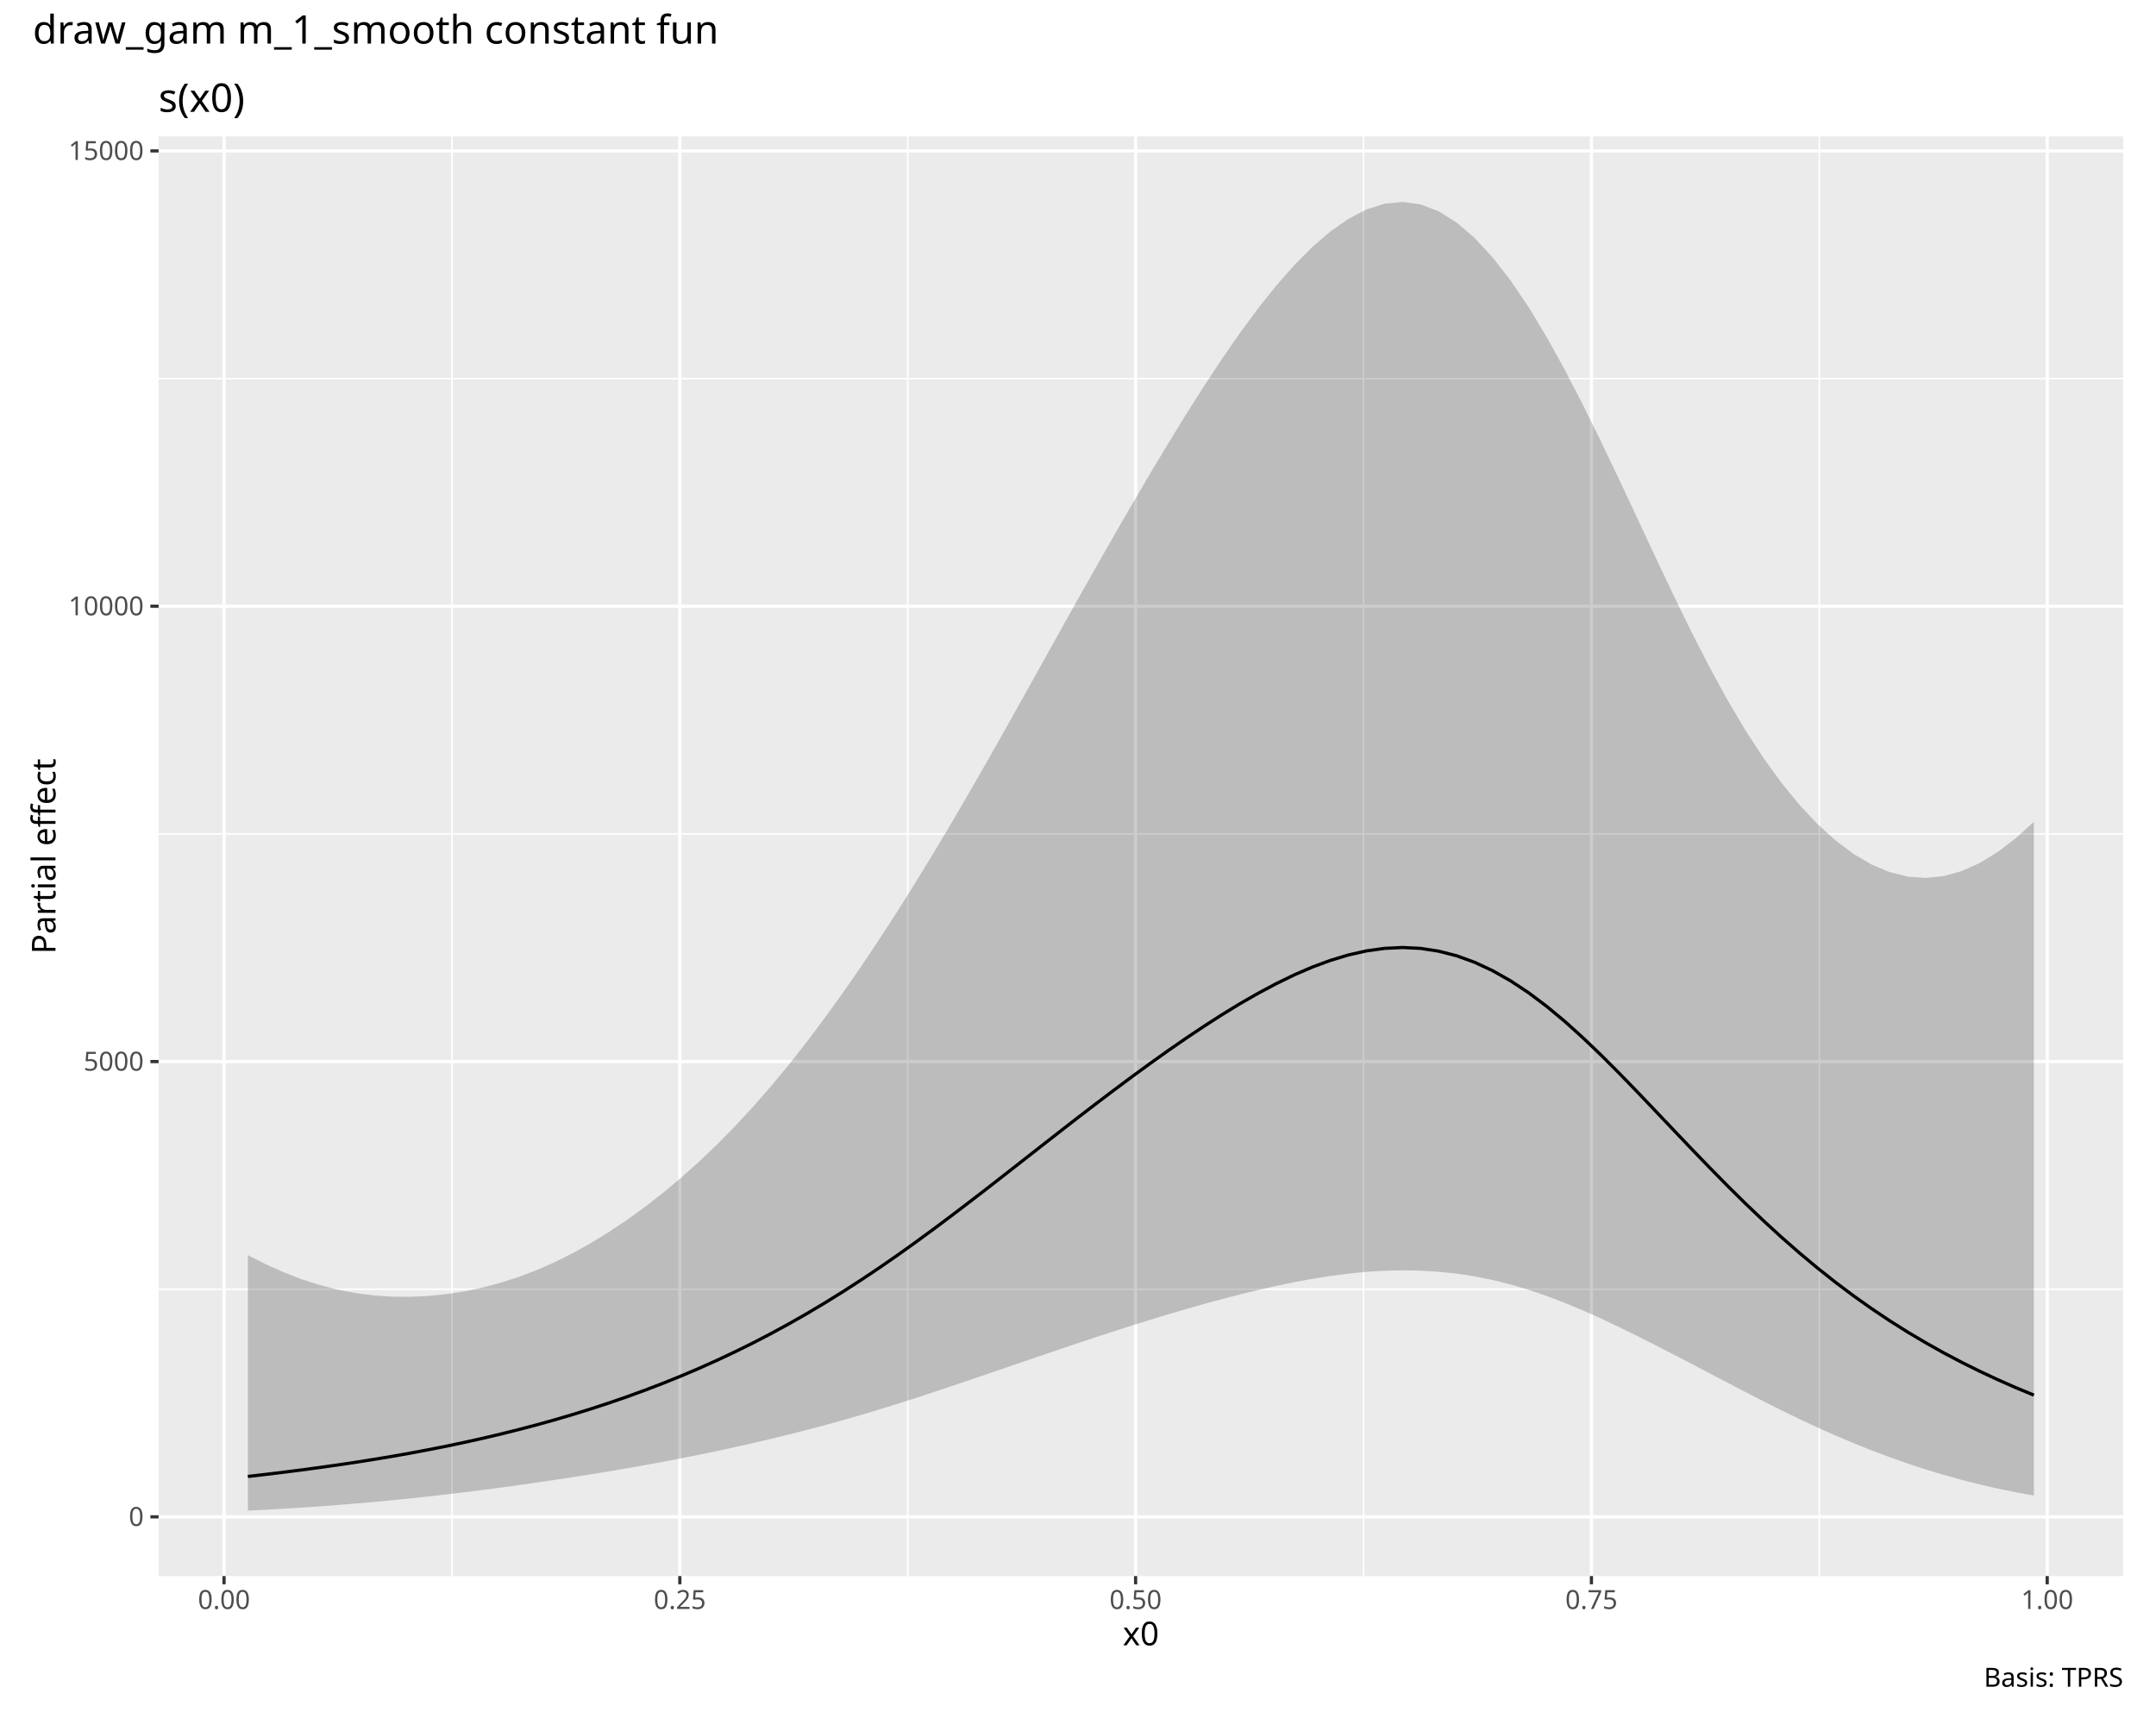
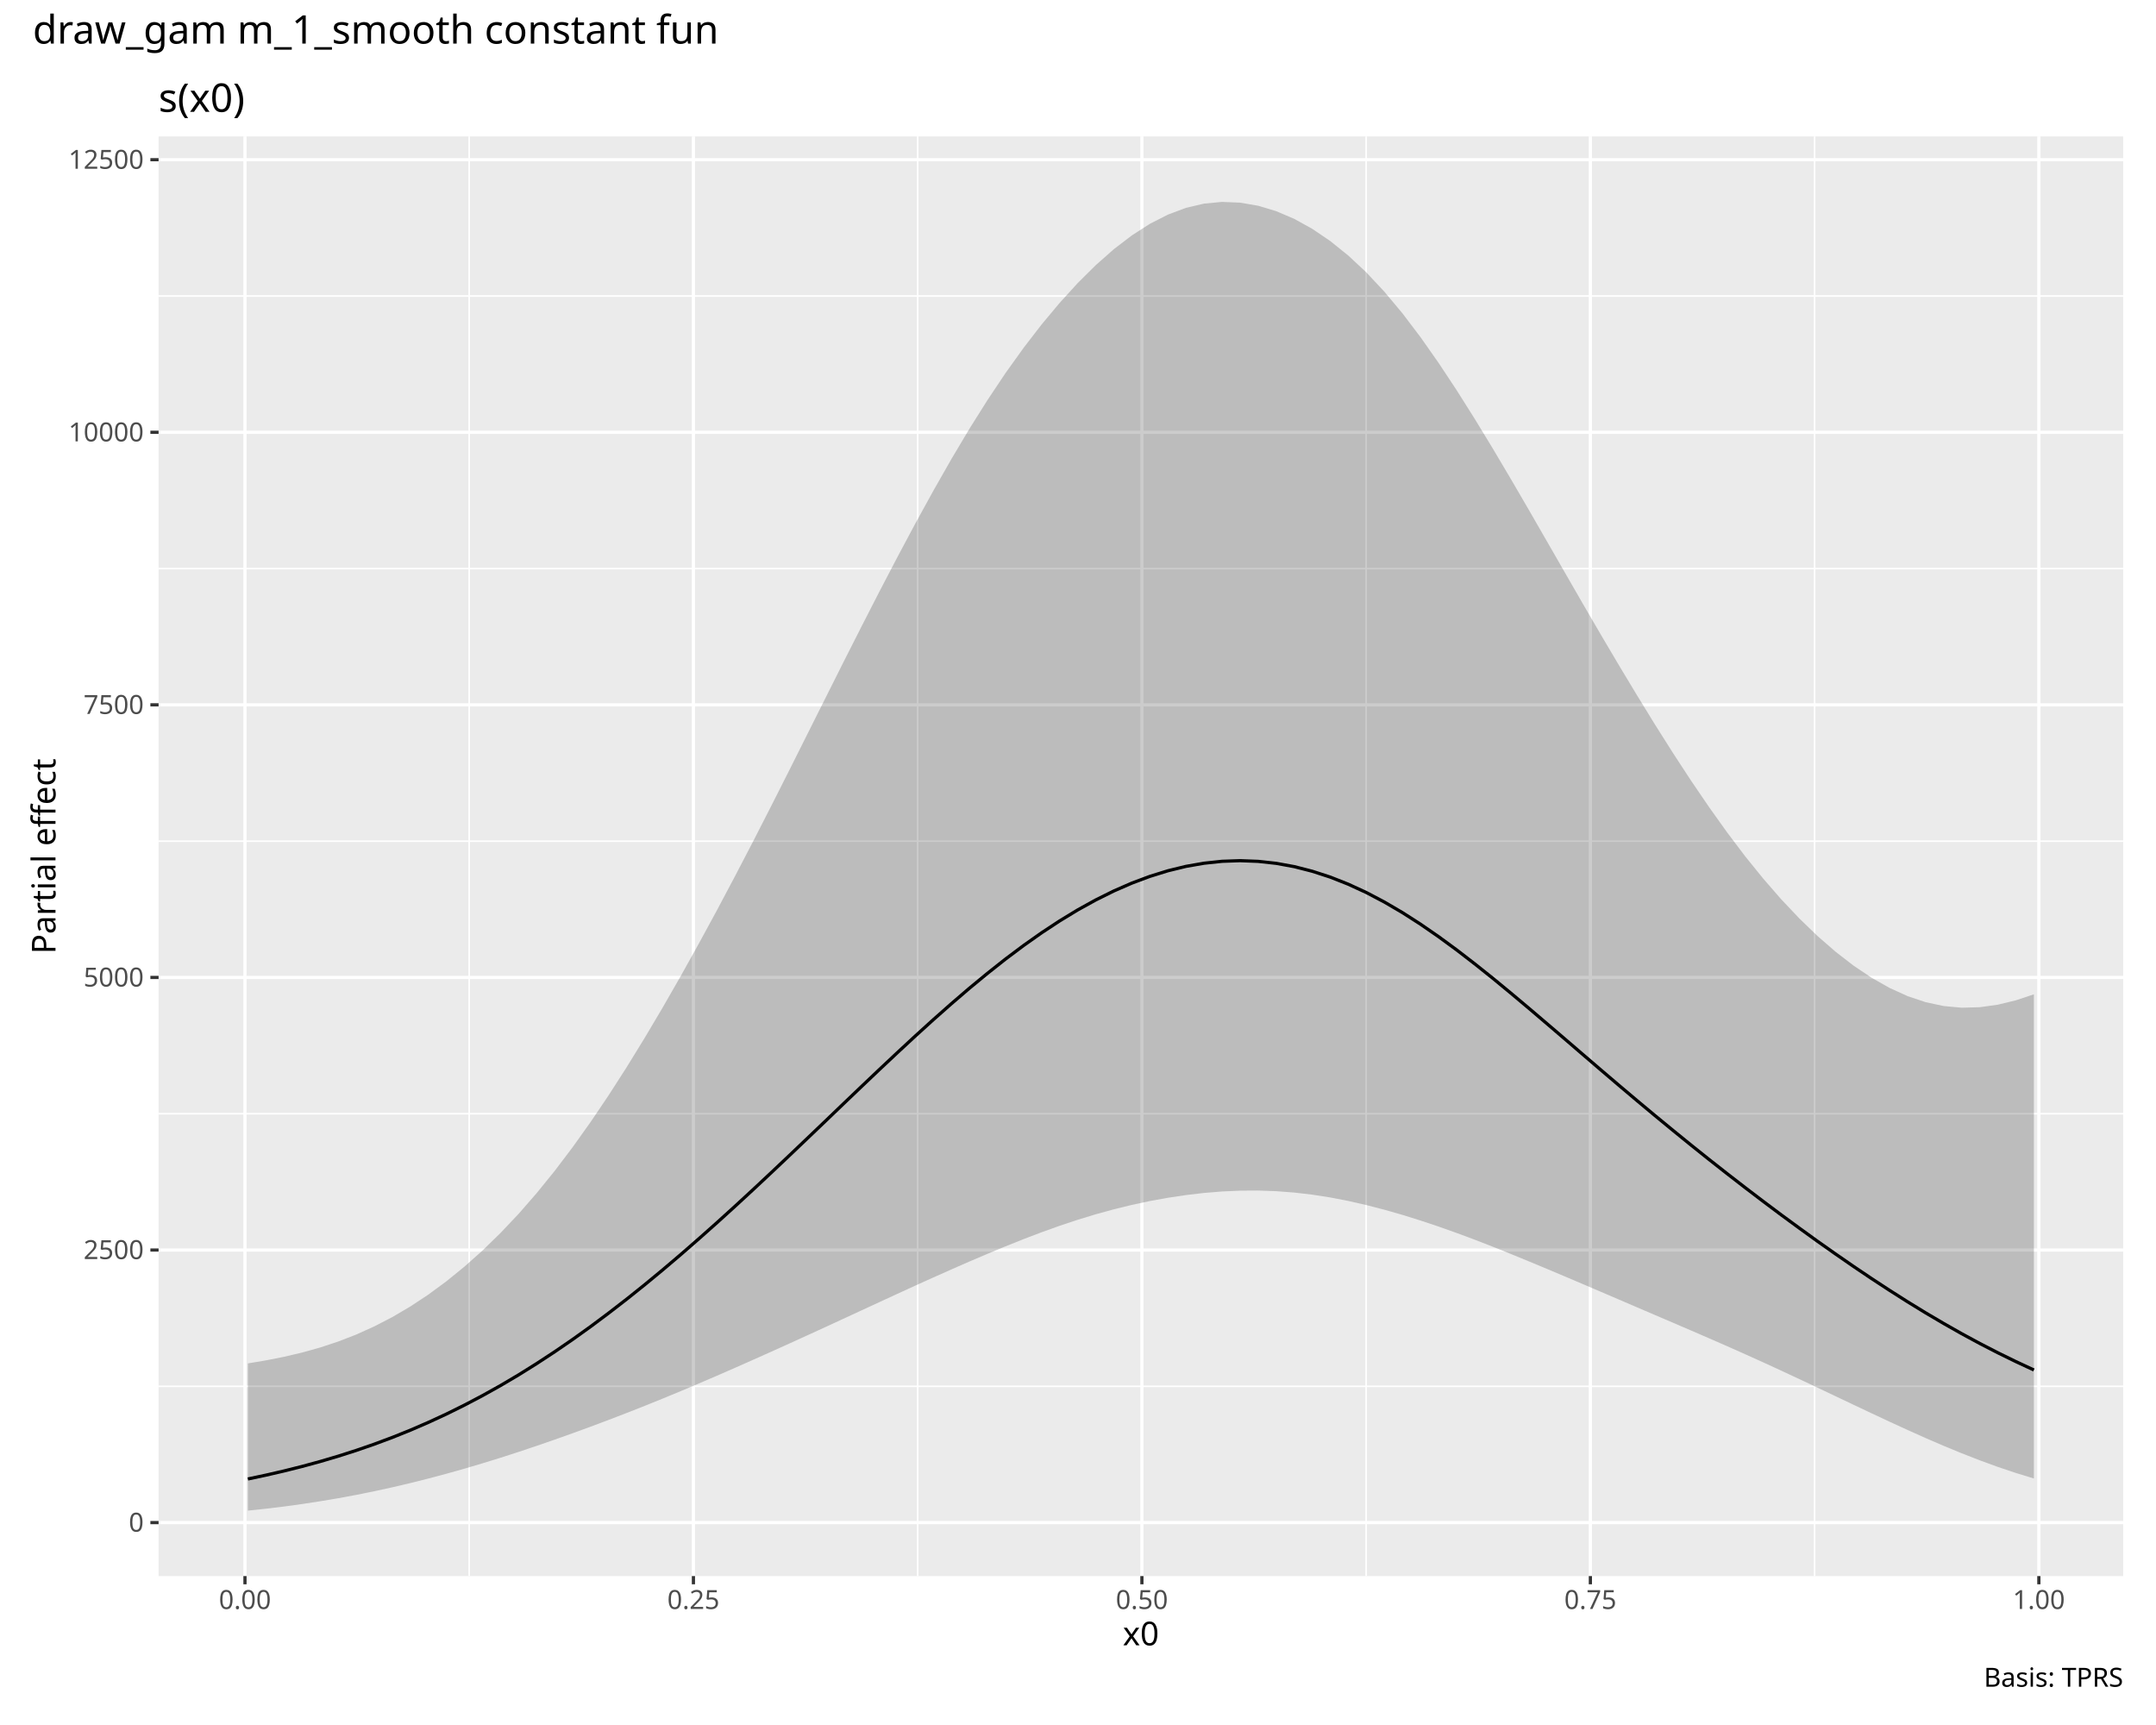
<svg xmlns="http://www.w3.org/2000/svg" class="svglite" data-engine-version="2.0" width="720.00pt" height="576.00pt" viewBox="0 0 720.00 576.00">
  <defs>
    <style type="text/css">
    .svglite line, .svglite polyline, .svglite polygon, .svglite path, .svglite rect, .svglite circle {
      fill: none;
      stroke: #000000;
      stroke-linecap: round;
      stroke-linejoin: round;
      stroke-miterlimit: 10.00;
    }
  </style>
  </defs>
  <rect width="100%" height="100%" style="stroke: none; fill: #FFFFFF;" />
  <defs>
    <clipPath id="cpMC4wMHw3MjAuMDB8MC4wMHw1NzYuMDA=">
      <rect x="0.00" y="0.00" width="720.00" height="576.00" />
    </clipPath>
  </defs>
  <g clip-path="url(#cpMC4wMHw3MjAuMDB8MC4wMHw1NzYuMDA=)">
-     <rect x="0" y="0.00" width="720.00" height="576.00" style="stroke-width: 1.07; stroke: #FFFFFF; fill: #FFFFFF;" />
+     <rect x="0.00" y="0.00" width="720.00" height="576.00" style="stroke-width: 1.07; stroke: #FFFFFF; fill: #FFFFFF;" />
  </g>
  <defs>
    <clipPath id="cpNTIuOTZ8NzA5LjA0fDQ1LjU3fDUyNi4yNw==">
      <rect x="52.96" y="45.57" width="656.08" height="480.70" />
    </clipPath>
  </defs>
  <g clip-path="url(#cpNTIuOTZ8NzA5LjA0fDQ1LjU3fDUyNi4yNw==)">
</g>
  <g clip-path="url(#cpMC4wMHw3MjAuMDB8MC4wMHw1NzYuMDA=)">
</g>
  <defs>
    <clipPath id="cpNS40OHw3MTQuNTJ8MjIuNzh8NTcwLjUy">
      <rect x="5.48" y="22.78" width="709.04" height="547.74" />
    </clipPath>
  </defs>
  <g clip-path="url(#cpNS40OHw3MTQuNTJ8MjIuNzh8NTcwLjUy)">
    <rect x="5.48" y="22.78" width="709.04" height="547.74" style="stroke-width: 1.07; stroke: #FFFFFF; fill: #FFFFFF;" />
  </g>
  <g clip-path="url(#cpMC4wMHw3MjAuMDB8MC4wMHw1NzYuMDA=)">
</g>
  <g clip-path="url(#cpNTIuOTZ8NzA5LjA0fDQ1LjU3fDUyNi4yNw==)">
    <rect x="52.96" y="45.57" width="656.08" height="480.70" style="stroke-width: 1.07; stroke: none; fill: #EBEBEB;" />
-     <polyline points="52.96,430.49 709.04,430.49 " style="stroke-width: 0.53; stroke: #FFFFFF; stroke-linecap: butt;" />
-     <polyline points="52.96,278.45 709.04,278.45 " style="stroke-width: 0.53; stroke: #FFFFFF; stroke-linecap: butt;" />
-     <polyline points="52.96,126.41 709.04,126.41 " style="stroke-width: 0.53; stroke: #FFFFFF; stroke-linecap: butt;" />
-     <polyline points="150.92,526.27 150.92,45.57 " style="stroke-width: 0.53; stroke: #FFFFFF; stroke-linecap: butt;" />
-     <polyline points="303.14,526.27 303.14,45.57 " style="stroke-width: 0.53; stroke: #FFFFFF; stroke-linecap: butt;" />
-     <polyline points="455.35,526.27 455.35,45.57 " style="stroke-width: 0.53; stroke: #FFFFFF; stroke-linecap: butt;" />
-     <polyline points="607.57,526.27 607.57,45.57 " style="stroke-width: 0.53; stroke: #FFFFFF; stroke-linecap: butt;" />
-     <polyline points="52.96,506.50 709.04,506.50 " style="stroke-width: 1.07; stroke: #FFFFFF; stroke-linecap: butt;" />
-     <polyline points="52.96,354.47 709.04,354.47 " style="stroke-width: 1.07; stroke: #FFFFFF; stroke-linecap: butt;" />
-     <polyline points="52.96,202.43 709.04,202.43 " style="stroke-width: 1.07; stroke: #FFFFFF; stroke-linecap: butt;" />
-     <polyline points="52.96,50.39 709.04,50.39 " style="stroke-width: 1.07; stroke: #FFFFFF; stroke-linecap: butt;" />
-     <polyline points="74.82,526.27 74.82,45.57 " style="stroke-width: 1.07; stroke: #FFFFFF; stroke-linecap: butt;" />
-     <polyline points="227.03,526.27 227.03,45.57 " style="stroke-width: 1.07; stroke: #FFFFFF; stroke-linecap: butt;" />
-     <polyline points="379.24,526.27 379.24,45.57 " style="stroke-width: 1.07; stroke: #FFFFFF; stroke-linecap: butt;" />
-     <polyline points="531.46,526.27 531.46,45.57 " style="stroke-width: 1.07; stroke: #FFFFFF; stroke-linecap: butt;" />
-     <polyline points="683.67,526.27 683.67,45.57 " style="stroke-width: 1.07; stroke: #FFFFFF; stroke-linecap: butt;" />
-     <polygon points="82.78,419.11 88.80,422.17 94.83,424.87 100.85,427.19 106.88,429.12 112.90,430.65 118.93,431.80 124.95,432.57 130.98,432.97 137.00,433.02 143.03,432.74 149.05,432.13 155.07,431.20 161.10,429.94 167.12,428.34 173.15,426.41 179.17,424.12 185.20,421.47 191.22,418.47 197.25,415.12 203.27,411.44 209.30,407.41 215.32,403.06 221.35,398.36 227.37,393.33 233.39,387.94 239.42,382.20 245.44,376.08 251.47,369.58 257.49,362.69 263.52,355.41 269.54,347.74 275.57,339.71 281.59,331.34 287.62,322.65 293.64,313.65 299.67,304.34 305.69,294.75 311.72,284.90 317.74,274.80 323.76,264.49 329.79,253.99 335.81,243.34 341.84,232.57 347.86,221.76 353.89,210.94 359.91,200.18 365.94,189.50 371.96,178.94 377.99,168.51 384.01,158.26 390.04,148.22 396.06,138.42 402.09,128.92 408.11,119.79 414.13,111.11 420.16,102.95 426.18,95.40 432.21,88.55 438.23,82.48 444.26,77.30 450.28,73.10 456.31,69.96 462.33,68.03 468.36,67.42 474.38,68.24 480.41,70.54 486.43,74.30 492.45,79.46 498.48,85.97 504.50,93.72 510.53,102.63 516.55,112.61 522.58,123.51 528.60,135.15 534.63,147.37 540.65,159.98 546.68,172.83 552.70,185.72 558.73,198.44 564.75,210.78 570.78,222.54 576.80,233.56 582.82,243.74 588.85,253.01 594.87,261.34 600.90,268.71 606.92,275.13 612.95,280.61 618.97,285.13 625.00,288.67 631.02,291.20 637.05,292.71 643.07,293.15 649.10,292.54 655.12,290.86 661.15,288.16 667.17,284.47 673.19,279.87 679.22,274.41 679.22,499.38 673.19,498.29 667.17,497.06 661.15,495.68 655.12,494.15 649.10,492.48 643.07,490.66 637.05,488.68 631.02,486.56 625.00,484.29 618.97,481.88 612.95,479.33 606.92,476.64 600.90,473.82 594.87,470.90 588.85,467.87 582.82,464.78 576.80,461.64 570.78,458.49 564.75,455.33 558.73,452.20 552.70,449.10 546.68,446.06 540.65,443.11 534.63,440.26 528.60,437.56 522.58,435.05 516.55,432.75 510.53,430.70 504.50,428.91 498.48,427.41 492.45,426.20 486.43,425.28 480.41,424.65 474.38,424.29 468.36,424.18 462.33,424.32 456.31,424.69 450.28,425.28 444.26,426.07 438.23,427.03 432.21,428.14 426.18,429.39 420.16,430.76 414.13,432.22 408.11,433.78 402.09,435.41 396.06,437.12 390.04,438.89 384.01,440.73 377.99,442.61 371.96,444.54 365.94,446.51 359.91,448.51 353.89,450.54 347.86,452.59 341.84,454.64 335.81,456.71 329.79,458.77 323.76,460.82 317.74,462.86 311.72,464.87 305.69,466.84 299.67,468.76 293.64,470.63 287.62,472.44 281.59,474.18 275.57,475.85 269.54,477.44 263.52,478.98 257.49,480.45 251.47,481.86 245.44,483.22 239.42,484.52 233.39,485.77 227.37,486.97 221.35,488.12 215.32,489.23 209.30,490.29 203.27,491.31 197.25,492.30 191.22,493.25 185.20,494.16 179.17,495.05 173.15,495.91 167.12,496.74 161.10,497.53 155.07,498.29 149.05,499.01 143.03,499.69 137.00,500.34 130.98,500.95 124.95,501.51 118.93,502.04 112.90,502.53 106.88,502.99 100.85,503.40 94.83,503.78 88.80,504.12 82.78,504.42 " style="stroke-width: 0.00; stroke: none; stroke-linecap: butt; fill: #000000; fill-opacity: 0.20;" />
-     <polyline points="82.78,419.11 88.80,422.17 94.83,424.87 100.85,427.19 106.88,429.12 112.90,430.65 118.93,431.80 124.95,432.57 130.98,432.97 137.00,433.02 143.03,432.74 149.05,432.13 155.07,431.20 161.10,429.94 167.12,428.34 173.15,426.41 179.17,424.12 185.20,421.47 191.22,418.47 197.25,415.12 203.27,411.44 209.30,407.41 215.32,403.06 221.35,398.36 227.37,393.33 233.39,387.94 239.42,382.20 245.44,376.08 251.47,369.58 257.49,362.69 263.52,355.41 269.54,347.74 275.57,339.71 281.59,331.34 287.62,322.65 293.64,313.65 299.67,304.34 305.69,294.75 311.72,284.90 317.74,274.80 323.76,264.49 329.79,253.99 335.81,243.34 341.84,232.57 347.86,221.76 353.89,210.94 359.91,200.18 365.94,189.50 371.96,178.94 377.99,168.51 384.01,158.26 390.04,148.22 396.06,138.42 402.09,128.92 408.11,119.79 414.13,111.11 420.16,102.95 426.18,95.40 432.21,88.55 438.23,82.48 444.26,77.30 450.28,73.10 456.31,69.96 462.33,68.03 468.36,67.42 474.38,68.24 480.41,70.54 486.43,74.30 492.45,79.46 498.48,85.97 504.50,93.72 510.53,102.63 516.55,112.61 522.58,123.51 528.60,135.15 534.63,147.37 540.65,159.98 546.68,172.83 552.70,185.72 558.73,198.44 564.75,210.78 570.78,222.54 576.80,233.56 582.82,243.74 588.85,253.01 594.87,261.34 600.90,268.71 606.92,275.13 612.95,280.61 618.97,285.13 625.00,288.67 631.02,291.20 637.05,292.71 643.07,293.15 649.10,292.54 655.12,290.86 661.15,288.16 667.17,284.47 673.19,279.87 679.22,274.41 " style="stroke-width: 1.07; stroke: none; stroke-linecap: butt;" />
-     <polyline points="679.22,499.38 673.19,498.29 667.17,497.06 661.15,495.68 655.12,494.15 649.10,492.48 643.07,490.66 637.05,488.68 631.02,486.56 625.00,484.29 618.97,481.88 612.95,479.33 606.92,476.64 600.90,473.82 594.87,470.90 588.85,467.87 582.82,464.78 576.80,461.64 570.78,458.49 564.75,455.33 558.73,452.20 552.70,449.10 546.68,446.06 540.65,443.11 534.63,440.26 528.60,437.56 522.58,435.05 516.55,432.75 510.53,430.70 504.50,428.91 498.48,427.41 492.45,426.20 486.43,425.28 480.41,424.65 474.38,424.29 468.36,424.18 462.33,424.32 456.31,424.69 450.28,425.28 444.26,426.07 438.23,427.03 432.21,428.14 426.18,429.39 420.16,430.76 414.13,432.22 408.11,433.78 402.09,435.41 396.06,437.12 390.04,438.89 384.01,440.73 377.99,442.61 371.96,444.54 365.94,446.51 359.91,448.51 353.89,450.54 347.86,452.59 341.84,454.64 335.81,456.71 329.79,458.77 323.76,460.82 317.74,462.86 311.72,464.87 305.69,466.84 299.67,468.76 293.64,470.63 287.62,472.44 281.59,474.18 275.57,475.85 269.54,477.44 263.52,478.98 257.49,480.45 251.47,481.86 245.44,483.22 239.42,484.52 233.39,485.77 227.37,486.97 221.35,488.12 215.32,489.23 209.30,490.29 203.27,491.31 197.25,492.30 191.22,493.25 185.20,494.16 179.17,495.05 173.15,495.91 167.12,496.74 161.10,497.53 155.07,498.29 149.05,499.01 143.03,499.69 137.00,500.34 130.98,500.95 124.95,501.51 118.93,502.04 112.90,502.53 106.88,502.99 100.85,503.40 94.83,503.78 88.80,504.12 82.78,504.42 " style="stroke-width: 1.07; stroke: none; stroke-linecap: butt;" />
-     <polyline points="82.78,493.01 88.80,492.31 94.83,491.58 100.85,490.81 106.88,490.00 112.90,489.15 118.93,488.25 124.95,487.29 130.98,486.29 137.00,485.22 143.03,484.09 149.05,482.90 155.07,481.63 161.10,480.29 167.12,478.87 173.15,477.37 179.17,475.79 185.20,474.11 191.22,472.34 197.25,470.47 203.27,468.50 209.30,466.42 215.32,464.23 221.35,461.92 227.37,459.49 233.39,456.93 239.42,454.23 245.44,451.40 251.47,448.42 257.49,445.29 263.52,442.01 269.54,438.58 275.57,434.99 281.59,431.25 287.62,427.36 293.64,423.33 299.67,419.16 305.69,414.86 311.72,410.45 317.74,405.94 323.76,401.36 329.79,396.72 335.81,392.03 341.84,387.31 347.86,382.60 353.89,377.89 359.91,373.22 365.94,368.60 371.96,364.04 377.99,359.55 384.01,355.16 390.04,350.86 396.06,346.70 402.09,342.67 408.11,338.80 414.13,335.12 420.16,331.67 426.18,328.46 432.21,325.53 438.23,322.93 444.26,320.70 450.28,318.88 456.31,317.52 462.33,316.68 468.36,316.38 474.38,316.68 480.41,317.60 486.43,319.14 492.45,321.32 498.48,324.13 504.50,327.54 510.53,331.53 516.55,336.06 522.58,341.07 528.60,346.50 534.63,352.26 540.65,358.28 546.68,364.49 552.70,370.81 558.73,377.16 564.75,383.49 570.78,389.73 576.80,395.85 582.82,401.80 588.85,407.55 594.87,413.07 600.90,418.35 606.92,423.38 612.95,428.16 618.97,432.68 625.00,436.95 631.02,440.98 637.05,444.78 643.07,448.35 649.10,451.73 655.12,454.90 661.15,457.89 667.17,460.70 673.19,463.36 679.22,465.85 " style="stroke-width: 1.07; stroke-linecap: butt;" />
+     <polyline points="52.96,462.90 709.04,462.90 " style="stroke-width: 0.53; stroke: #FFFFFF; stroke-linecap: butt;" />
+     <polyline points="52.96,371.89 709.04,371.89 " style="stroke-width: 0.53; stroke: #FFFFFF; stroke-linecap: butt;" />
+     <polyline points="52.96,280.87 709.04,280.87 " style="stroke-width: 0.53; stroke: #FFFFFF; stroke-linecap: butt;" />
+     <polyline points="52.96,189.86 709.04,189.86 " style="stroke-width: 0.53; stroke: #FFFFFF; stroke-linecap: butt;" />
+     <polyline points="52.96,98.84 709.04,98.84 " style="stroke-width: 0.53; stroke: #FFFFFF; stroke-linecap: butt;" />
+     <polyline points="156.69,526.27 156.69,45.57 " style="stroke-width: 0.53; stroke: #FFFFFF; stroke-linecap: butt;" />
+     <polyline points="306.46,526.27 306.46,45.57 " style="stroke-width: 0.53; stroke: #FFFFFF; stroke-linecap: butt;" />
+     <polyline points="456.23,526.27 456.23,45.57 " style="stroke-width: 0.53; stroke: #FFFFFF; stroke-linecap: butt;" />
+     <polyline points="605.99,526.27 605.99,45.57 " style="stroke-width: 0.53; stroke: #FFFFFF; stroke-linecap: butt;" />
+     <polyline points="52.96,508.41 709.04,508.41 " style="stroke-width: 1.07; stroke: #FFFFFF; stroke-linecap: butt;" />
+     <polyline points="52.96,417.40 709.04,417.40 " style="stroke-width: 1.07; stroke: #FFFFFF; stroke-linecap: butt;" />
+     <polyline points="52.96,326.38 709.04,326.38 " style="stroke-width: 1.07; stroke: #FFFFFF; stroke-linecap: butt;" />
+     <polyline points="52.96,235.36 709.04,235.36 " style="stroke-width: 1.07; stroke: #FFFFFF; stroke-linecap: butt;" />
+     <polyline points="52.96,144.35 709.04,144.35 " style="stroke-width: 1.07; stroke: #FFFFFF; stroke-linecap: butt;" />
+     <polyline points="52.96,53.33 709.04,53.33 " style="stroke-width: 1.07; stroke: #FFFFFF; stroke-linecap: butt;" />
+     <polyline points="81.81,526.27 81.81,45.57 " style="stroke-width: 1.07; stroke: #FFFFFF; stroke-linecap: butt;" />
+     <polyline points="231.57,526.27 231.57,45.57 " style="stroke-width: 1.07; stroke: #FFFFFF; stroke-linecap: butt;" />
+     <polyline points="381.34,526.27 381.34,45.57 " style="stroke-width: 1.07; stroke: #FFFFFF; stroke-linecap: butt;" />
+     <polyline points="531.11,526.27 531.11,45.57 " style="stroke-width: 1.07; stroke: #FFFFFF; stroke-linecap: butt;" />
+     <polyline points="680.88,526.27 680.88,45.57 " style="stroke-width: 1.07; stroke: #FFFFFF; stroke-linecap: butt;" />
+     <polygon points="82.78,455.26 88.80,454.25 94.83,453.06 100.85,451.64 106.88,449.96 112.90,447.97 118.93,445.64 124.95,442.92 130.98,439.81 137.00,436.27 143.03,432.29 149.05,427.86 155.07,422.97 161.10,417.60 167.12,411.73 173.15,405.36 179.17,398.46 185.20,391.03 191.22,383.08 197.25,374.63 203.27,365.70 209.30,356.31 215.32,346.52 221.35,336.35 227.37,325.85 233.39,315.04 239.42,303.95 245.44,292.60 251.47,281.02 257.49,269.24 263.52,257.32 269.54,245.30 275.57,233.26 281.59,221.26 287.62,209.36 293.64,197.61 299.67,186.06 305.69,174.78 311.72,163.82 317.74,153.25 323.76,143.14 329.79,133.56 335.81,124.55 341.84,116.14 347.86,108.33 353.89,101.12 359.91,94.51 365.94,88.53 371.96,83.21 377.99,78.60 384.01,74.73 390.04,71.66 396.06,69.40 402.09,67.99 408.11,67.42 414.13,67.67 420.16,68.70 426.18,70.51 432.21,73.08 438.23,76.41 444.26,80.50 450.28,85.35 456.31,90.98 462.33,97.42 468.36,104.64 474.38,112.58 480.41,121.16 486.43,130.26 492.45,139.80 498.48,149.70 504.50,159.86 510.53,170.21 516.55,180.67 522.58,191.16 528.60,201.61 534.63,211.96 540.65,222.15 546.68,232.16 552.70,241.96 558.73,251.49 564.75,260.70 570.78,269.55 576.80,277.98 582.82,285.95 588.85,293.40 594.87,300.32 600.90,306.69 606.92,312.51 612.95,317.76 618.97,322.42 625.00,326.47 631.02,329.88 637.05,332.62 643.07,334.64 649.10,335.93 655.12,336.49 661.15,336.32 667.17,335.48 673.19,334.02 679.22,332.02 679.22,493.69 673.19,491.84 667.17,489.82 661.15,487.62 655.12,485.27 649.10,482.79 643.07,480.19 637.05,477.49 631.02,474.73 625.00,471.91 618.97,469.06 612.95,466.20 606.92,463.34 600.90,460.50 594.87,457.69 588.85,454.92 582.82,452.20 576.80,449.52 570.78,446.89 564.75,444.28 558.73,441.69 552.70,439.11 546.68,436.53 540.65,433.94 534.63,431.36 528.60,428.78 522.58,426.22 516.55,423.68 510.53,421.17 504.50,418.70 498.48,416.28 492.45,413.94 486.43,411.70 480.41,409.56 474.38,407.55 468.36,405.67 462.33,403.95 456.31,402.39 450.28,401.02 444.26,399.85 438.23,398.91 432.21,398.21 426.18,397.75 420.16,397.54 414.13,397.58 408.11,397.85 402.09,398.34 396.06,399.05 390.04,399.95 384.01,401.04 377.99,402.33 371.96,403.81 365.94,405.46 359.91,407.30 353.89,409.30 347.86,411.46 341.84,413.75 335.81,416.16 329.79,418.66 323.76,421.23 317.74,423.87 311.72,426.55 305.69,429.27 299.67,432.03 293.64,434.81 287.62,437.59 281.59,440.38 275.57,443.16 269.54,445.92 263.52,448.66 257.49,451.38 251.47,454.07 245.44,456.74 239.42,459.37 233.39,461.96 227.37,464.50 221.35,466.99 215.32,469.43 209.30,471.80 203.27,474.12 197.25,476.38 191.22,478.58 185.20,480.72 179.17,482.81 173.15,484.82 167.12,486.77 161.10,488.63 155.07,490.42 149.05,492.11 143.03,493.71 137.00,495.22 130.98,496.64 124.95,497.95 118.93,499.17 112.90,500.29 106.88,501.30 100.85,502.22 94.83,503.05 88.80,503.78 82.78,504.42 " style="stroke-width: 0.00; stroke: none; stroke-linecap: butt; fill: #000000; fill-opacity: 0.20;" />
+     <polyline points="82.78,455.26 88.80,454.25 94.83,453.06 100.85,451.64 106.88,449.96 112.90,447.97 118.93,445.64 124.95,442.92 130.98,439.81 137.00,436.27 143.03,432.29 149.05,427.86 155.07,422.97 161.10,417.60 167.12,411.73 173.15,405.36 179.17,398.46 185.20,391.03 191.22,383.08 197.25,374.63 203.27,365.70 209.30,356.31 215.32,346.52 221.35,336.35 227.37,325.85 233.39,315.04 239.42,303.95 245.44,292.60 251.47,281.02 257.49,269.24 263.52,257.32 269.54,245.30 275.57,233.26 281.59,221.26 287.62,209.36 293.64,197.61 299.67,186.06 305.69,174.78 311.72,163.82 317.74,153.25 323.76,143.14 329.79,133.56 335.81,124.55 341.84,116.14 347.86,108.33 353.89,101.12 359.91,94.51 365.94,88.53 371.96,83.21 377.99,78.60 384.01,74.73 390.04,71.66 396.06,69.40 402.09,67.99 408.11,67.42 414.13,67.67 420.16,68.70 426.18,70.51 432.21,73.08 438.23,76.41 444.26,80.50 450.28,85.35 456.31,90.98 462.33,97.42 468.36,104.64 474.38,112.58 480.41,121.16 486.43,130.26 492.45,139.80 498.48,149.70 504.50,159.86 510.53,170.21 516.55,180.67 522.58,191.16 528.60,201.61 534.63,211.96 540.65,222.15 546.68,232.16 552.70,241.96 558.73,251.49 564.75,260.70 570.78,269.55 576.80,277.98 582.82,285.95 588.85,293.40 594.87,300.32 600.90,306.69 606.92,312.51 612.95,317.76 618.97,322.42 625.00,326.47 631.02,329.88 637.05,332.62 643.07,334.64 649.10,335.93 655.12,336.49 661.15,336.32 667.17,335.48 673.19,334.02 679.22,332.02 " style="stroke-width: 1.07; stroke: none; stroke-linecap: butt;" />
+     <polyline points="679.22,493.69 673.19,491.84 667.17,489.82 661.15,487.62 655.12,485.27 649.10,482.79 643.07,480.19 637.05,477.49 631.02,474.73 625.00,471.91 618.97,469.06 612.95,466.20 606.92,463.34 600.90,460.50 594.87,457.69 588.85,454.92 582.82,452.20 576.80,449.52 570.78,446.89 564.75,444.28 558.73,441.69 552.70,439.11 546.68,436.53 540.65,433.94 534.63,431.36 528.60,428.78 522.58,426.22 516.55,423.68 510.53,421.17 504.50,418.70 498.48,416.28 492.45,413.94 486.43,411.70 480.41,409.56 474.38,407.55 468.36,405.67 462.33,403.95 456.31,402.39 450.28,401.02 444.26,399.85 438.23,398.91 432.21,398.21 426.18,397.75 420.16,397.54 414.13,397.58 408.11,397.85 402.09,398.34 396.06,399.05 390.04,399.95 384.01,401.04 377.99,402.33 371.96,403.81 365.94,405.46 359.91,407.30 353.89,409.30 347.86,411.46 341.84,413.75 335.81,416.16 329.79,418.66 323.76,421.23 317.74,423.87 311.72,426.55 305.69,429.27 299.67,432.03 293.64,434.81 287.62,437.59 281.59,440.38 275.57,443.16 269.54,445.92 263.52,448.66 257.49,451.38 251.47,454.07 245.44,456.74 239.42,459.37 233.39,461.96 227.37,464.50 221.35,466.99 215.32,469.43 209.30,471.80 203.27,474.12 197.25,476.38 191.22,478.58 185.20,480.72 179.17,482.81 173.15,484.82 167.12,486.77 161.10,488.63 155.07,490.42 149.05,492.11 143.03,493.71 137.00,495.22 130.98,496.64 124.95,497.95 118.93,499.17 112.90,500.29 106.88,501.30 100.85,502.22 94.83,503.05 88.80,503.78 82.78,504.42 " style="stroke-width: 1.07; stroke: none; stroke-linecap: butt;" />
+     <polyline points="82.78,493.85 88.80,492.57 94.83,491.18 100.85,489.67 106.88,488.03 112.90,486.25 118.93,484.32 124.95,482.24 130.98,479.99 137.00,477.57 143.03,474.96 149.05,472.18 155.07,469.20 161.10,466.03 167.12,462.67 173.15,459.11 179.17,455.35 185.20,451.40 191.22,447.27 197.25,442.95 203.27,438.45 209.30,433.79 215.32,428.97 221.35,423.99 227.37,418.88 233.39,413.63 239.42,408.27 245.44,402.81 251.47,397.25 257.49,391.62 263.52,385.92 269.54,380.18 275.57,374.42 281.59,368.64 287.62,362.88 293.64,357.16 299.67,351.50 305.69,345.92 311.72,340.45 317.74,335.13 323.76,329.96 329.79,324.99 335.81,320.23 341.84,315.71 347.86,311.46 353.89,307.49 359.91,303.83 365.94,300.50 371.96,297.51 377.99,294.88 384.01,292.63 390.04,290.76 396.06,289.29 402.09,288.24 408.11,287.60 414.13,287.39 420.16,287.62 426.18,288.28 432.21,289.38 438.23,290.92 444.26,292.88 450.28,295.26 456.31,298.04 462.33,301.21 468.36,304.74 474.38,308.60 480.41,312.76 486.43,317.17 492.45,321.81 498.48,326.62 504.50,331.58 510.53,336.64 516.55,341.77 522.58,346.93 528.60,352.11 534.63,357.28 540.65,362.41 546.68,367.50 552.70,372.52 558.73,377.48 564.75,382.37 570.78,387.19 576.80,391.92 582.82,396.58 588.85,401.17 594.87,405.68 600.90,410.10 606.92,414.45 612.95,418.70 618.97,422.86 625.00,426.92 631.02,430.86 637.05,434.69 643.07,438.38 649.10,441.93 655.12,445.34 661.15,448.60 667.17,451.70 673.19,454.65 679.22,457.45 " style="stroke-width: 1.07; stroke-linecap: butt;" />
  </g>
  <g clip-path="url(#cpMC4wMHw3MjAuMDB8MC4wMHw1NzYuMDA=)">
-     <text x="48.03" y="509.53" text-anchor="end" style="font-size: 8.80px; fill: #4D4D4D; font-family: sans;" textLength="4.89px" lengthAdjust="spacingAndGlyphs">0</text>
-     <text x="48.03" y="357.50" text-anchor="end" style="font-size: 8.80px; fill: #4D4D4D; font-family: sans;" textLength="19.58px" lengthAdjust="spacingAndGlyphs">5000</text>
-     <text x="48.03" y="205.46" text-anchor="end" style="font-size: 8.80px; fill: #4D4D4D; font-family: sans;" textLength="24.47px" lengthAdjust="spacingAndGlyphs">10000</text>
-     <text x="48.03" y="53.42" text-anchor="end" style="font-size: 8.80px; fill: #4D4D4D; font-family: sans;" textLength="24.47px" lengthAdjust="spacingAndGlyphs">15000</text>
-     <polyline points="50.22,506.50 52.96,506.50 " style="stroke-width: 1.07; stroke: #333333; stroke-linecap: butt;" />
-     <polyline points="50.22,354.47 52.96,354.47 " style="stroke-width: 1.07; stroke: #333333; stroke-linecap: butt;" />
-     <polyline points="50.22,202.43 52.96,202.43 " style="stroke-width: 1.07; stroke: #333333; stroke-linecap: butt;" />
-     <polyline points="50.22,50.39 52.96,50.39 " style="stroke-width: 1.07; stroke: #333333; stroke-linecap: butt;" />
-     <polyline points="74.82,529.01 74.82,526.27 " style="stroke-width: 1.07; stroke: #333333; stroke-linecap: butt;" />
-     <polyline points="227.03,529.01 227.03,526.27 " style="stroke-width: 1.07; stroke: #333333; stroke-linecap: butt;" />
-     <polyline points="379.24,529.01 379.24,526.27 " style="stroke-width: 1.07; stroke: #333333; stroke-linecap: butt;" />
-     <polyline points="531.46,529.01 531.46,526.27 " style="stroke-width: 1.07; stroke: #333333; stroke-linecap: butt;" />
-     <polyline points="683.67,529.01 683.67,526.27 " style="stroke-width: 1.07; stroke: #333333; stroke-linecap: butt;" />
-     <text x="74.82" y="537.26" text-anchor="middle" style="font-size: 8.80px; fill: #4D4D4D; font-family: sans;" textLength="17.13px" lengthAdjust="spacingAndGlyphs">0.00</text>
-     <text x="227.03" y="537.26" text-anchor="middle" style="font-size: 8.80px; fill: #4D4D4D; font-family: sans;" textLength="17.13px" lengthAdjust="spacingAndGlyphs">0.25</text>
-     <text x="379.24" y="537.26" text-anchor="middle" style="font-size: 8.80px; fill: #4D4D4D; font-family: sans;" textLength="17.13px" lengthAdjust="spacingAndGlyphs">0.50</text>
-     <text x="531.46" y="537.26" text-anchor="middle" style="font-size: 8.80px; fill: #4D4D4D; font-family: sans;" textLength="17.13px" lengthAdjust="spacingAndGlyphs">0.75</text>
-     <text x="683.67" y="537.26" text-anchor="middle" style="font-size: 8.80px; fill: #4D4D4D; font-family: sans;" textLength="17.13px" lengthAdjust="spacingAndGlyphs">1.00</text>
+     <text x="48.03" y="511.44" text-anchor="end" style="font-size: 8.80px; fill: #4D4D4D; font-family: sans;" textLength="4.89px" lengthAdjust="spacingAndGlyphs">0</text>
+     <text x="48.03" y="420.42" text-anchor="end" style="font-size: 8.80px; fill: #4D4D4D; font-family: sans;" textLength="19.58px" lengthAdjust="spacingAndGlyphs">2500</text>
+     <text x="48.03" y="329.41" text-anchor="end" style="font-size: 8.80px; fill: #4D4D4D; font-family: sans;" textLength="19.58px" lengthAdjust="spacingAndGlyphs">5000</text>
+     <text x="48.03" y="238.39" text-anchor="end" style="font-size: 8.80px; fill: #4D4D4D; font-family: sans;" textLength="19.58px" lengthAdjust="spacingAndGlyphs">7500</text>
+     <text x="48.03" y="147.38" text-anchor="end" style="font-size: 8.80px; fill: #4D4D4D; font-family: sans;" textLength="24.47px" lengthAdjust="spacingAndGlyphs">10000</text>
+     <text x="48.03" y="56.36" text-anchor="end" style="font-size: 8.80px; fill: #4D4D4D; font-family: sans;" textLength="24.47px" lengthAdjust="spacingAndGlyphs">12500</text>
+     <polyline points="50.22,508.41 52.96,508.41 " style="stroke-width: 1.07; stroke: #333333; stroke-linecap: butt;" />
+     <polyline points="50.22,417.40 52.96,417.40 " style="stroke-width: 1.07; stroke: #333333; stroke-linecap: butt;" />
+     <polyline points="50.22,326.38 52.96,326.38 " style="stroke-width: 1.07; stroke: #333333; stroke-linecap: butt;" />
+     <polyline points="50.22,235.36 52.96,235.36 " style="stroke-width: 1.07; stroke: #333333; stroke-linecap: butt;" />
+     <polyline points="50.22,144.35 52.96,144.35 " style="stroke-width: 1.07; stroke: #333333; stroke-linecap: butt;" />
+     <polyline points="50.22,53.33 52.96,53.33 " style="stroke-width: 1.07; stroke: #333333; stroke-linecap: butt;" />
+     <polyline points="81.81,529.01 81.81,526.27 " style="stroke-width: 1.07; stroke: #333333; stroke-linecap: butt;" />
+     <polyline points="231.57,529.01 231.57,526.27 " style="stroke-width: 1.07; stroke: #333333; stroke-linecap: butt;" />
+     <polyline points="381.34,529.01 381.34,526.27 " style="stroke-width: 1.07; stroke: #333333; stroke-linecap: butt;" />
+     <polyline points="531.11,529.01 531.11,526.27 " style="stroke-width: 1.07; stroke: #333333; stroke-linecap: butt;" />
+     <polyline points="680.88,529.01 680.88,526.27 " style="stroke-width: 1.07; stroke: #333333; stroke-linecap: butt;" />
+     <text x="81.81" y="537.26" text-anchor="middle" style="font-size: 8.80px; fill: #4D4D4D; font-family: sans;" textLength="17.13px" lengthAdjust="spacingAndGlyphs">0.00</text>
+     <text x="231.57" y="537.26" text-anchor="middle" style="font-size: 8.80px; fill: #4D4D4D; font-family: sans;" textLength="17.13px" lengthAdjust="spacingAndGlyphs">0.25</text>
+     <text x="381.34" y="537.26" text-anchor="middle" style="font-size: 8.80px; fill: #4D4D4D; font-family: sans;" textLength="17.13px" lengthAdjust="spacingAndGlyphs">0.50</text>
+     <text x="531.11" y="537.26" text-anchor="middle" style="font-size: 8.80px; fill: #4D4D4D; font-family: sans;" textLength="17.13px" lengthAdjust="spacingAndGlyphs">0.75</text>
+     <text x="680.88" y="537.26" text-anchor="middle" style="font-size: 8.80px; fill: #4D4D4D; font-family: sans;" textLength="17.13px" lengthAdjust="spacingAndGlyphs">1.00</text>
    <text x="381.00" y="549.40" text-anchor="middle" style="font-size: 11.00px; font-family: sans;" textLength="11.62px" lengthAdjust="spacingAndGlyphs">x0</text>
    <text transform="translate(18.53,285.92) rotate(-90)" text-anchor="middle" style="font-size: 11.00px; font-family: sans;" textLength="61.14px" lengthAdjust="spacingAndGlyphs">Partial effect</text>
    <text x="52.96" y="37.35" style="font-size: 13.20px; font-family: sans;" textLength="29.34px" lengthAdjust="spacingAndGlyphs">s(x0)</text>
    <text x="709.04" y="563.21" text-anchor="end" style="font-size: 8.80px; font-family: sans;" textLength="49.89px" lengthAdjust="spacingAndGlyphs">Basis: TPRS</text>
    <text x="10.96" y="14.56" style="font-size: 13.20px; font-family: sans;" textLength="217.23px" lengthAdjust="spacingAndGlyphs">draw_gam m_1_smooth constant fun</text>
  </g>
</svg>
